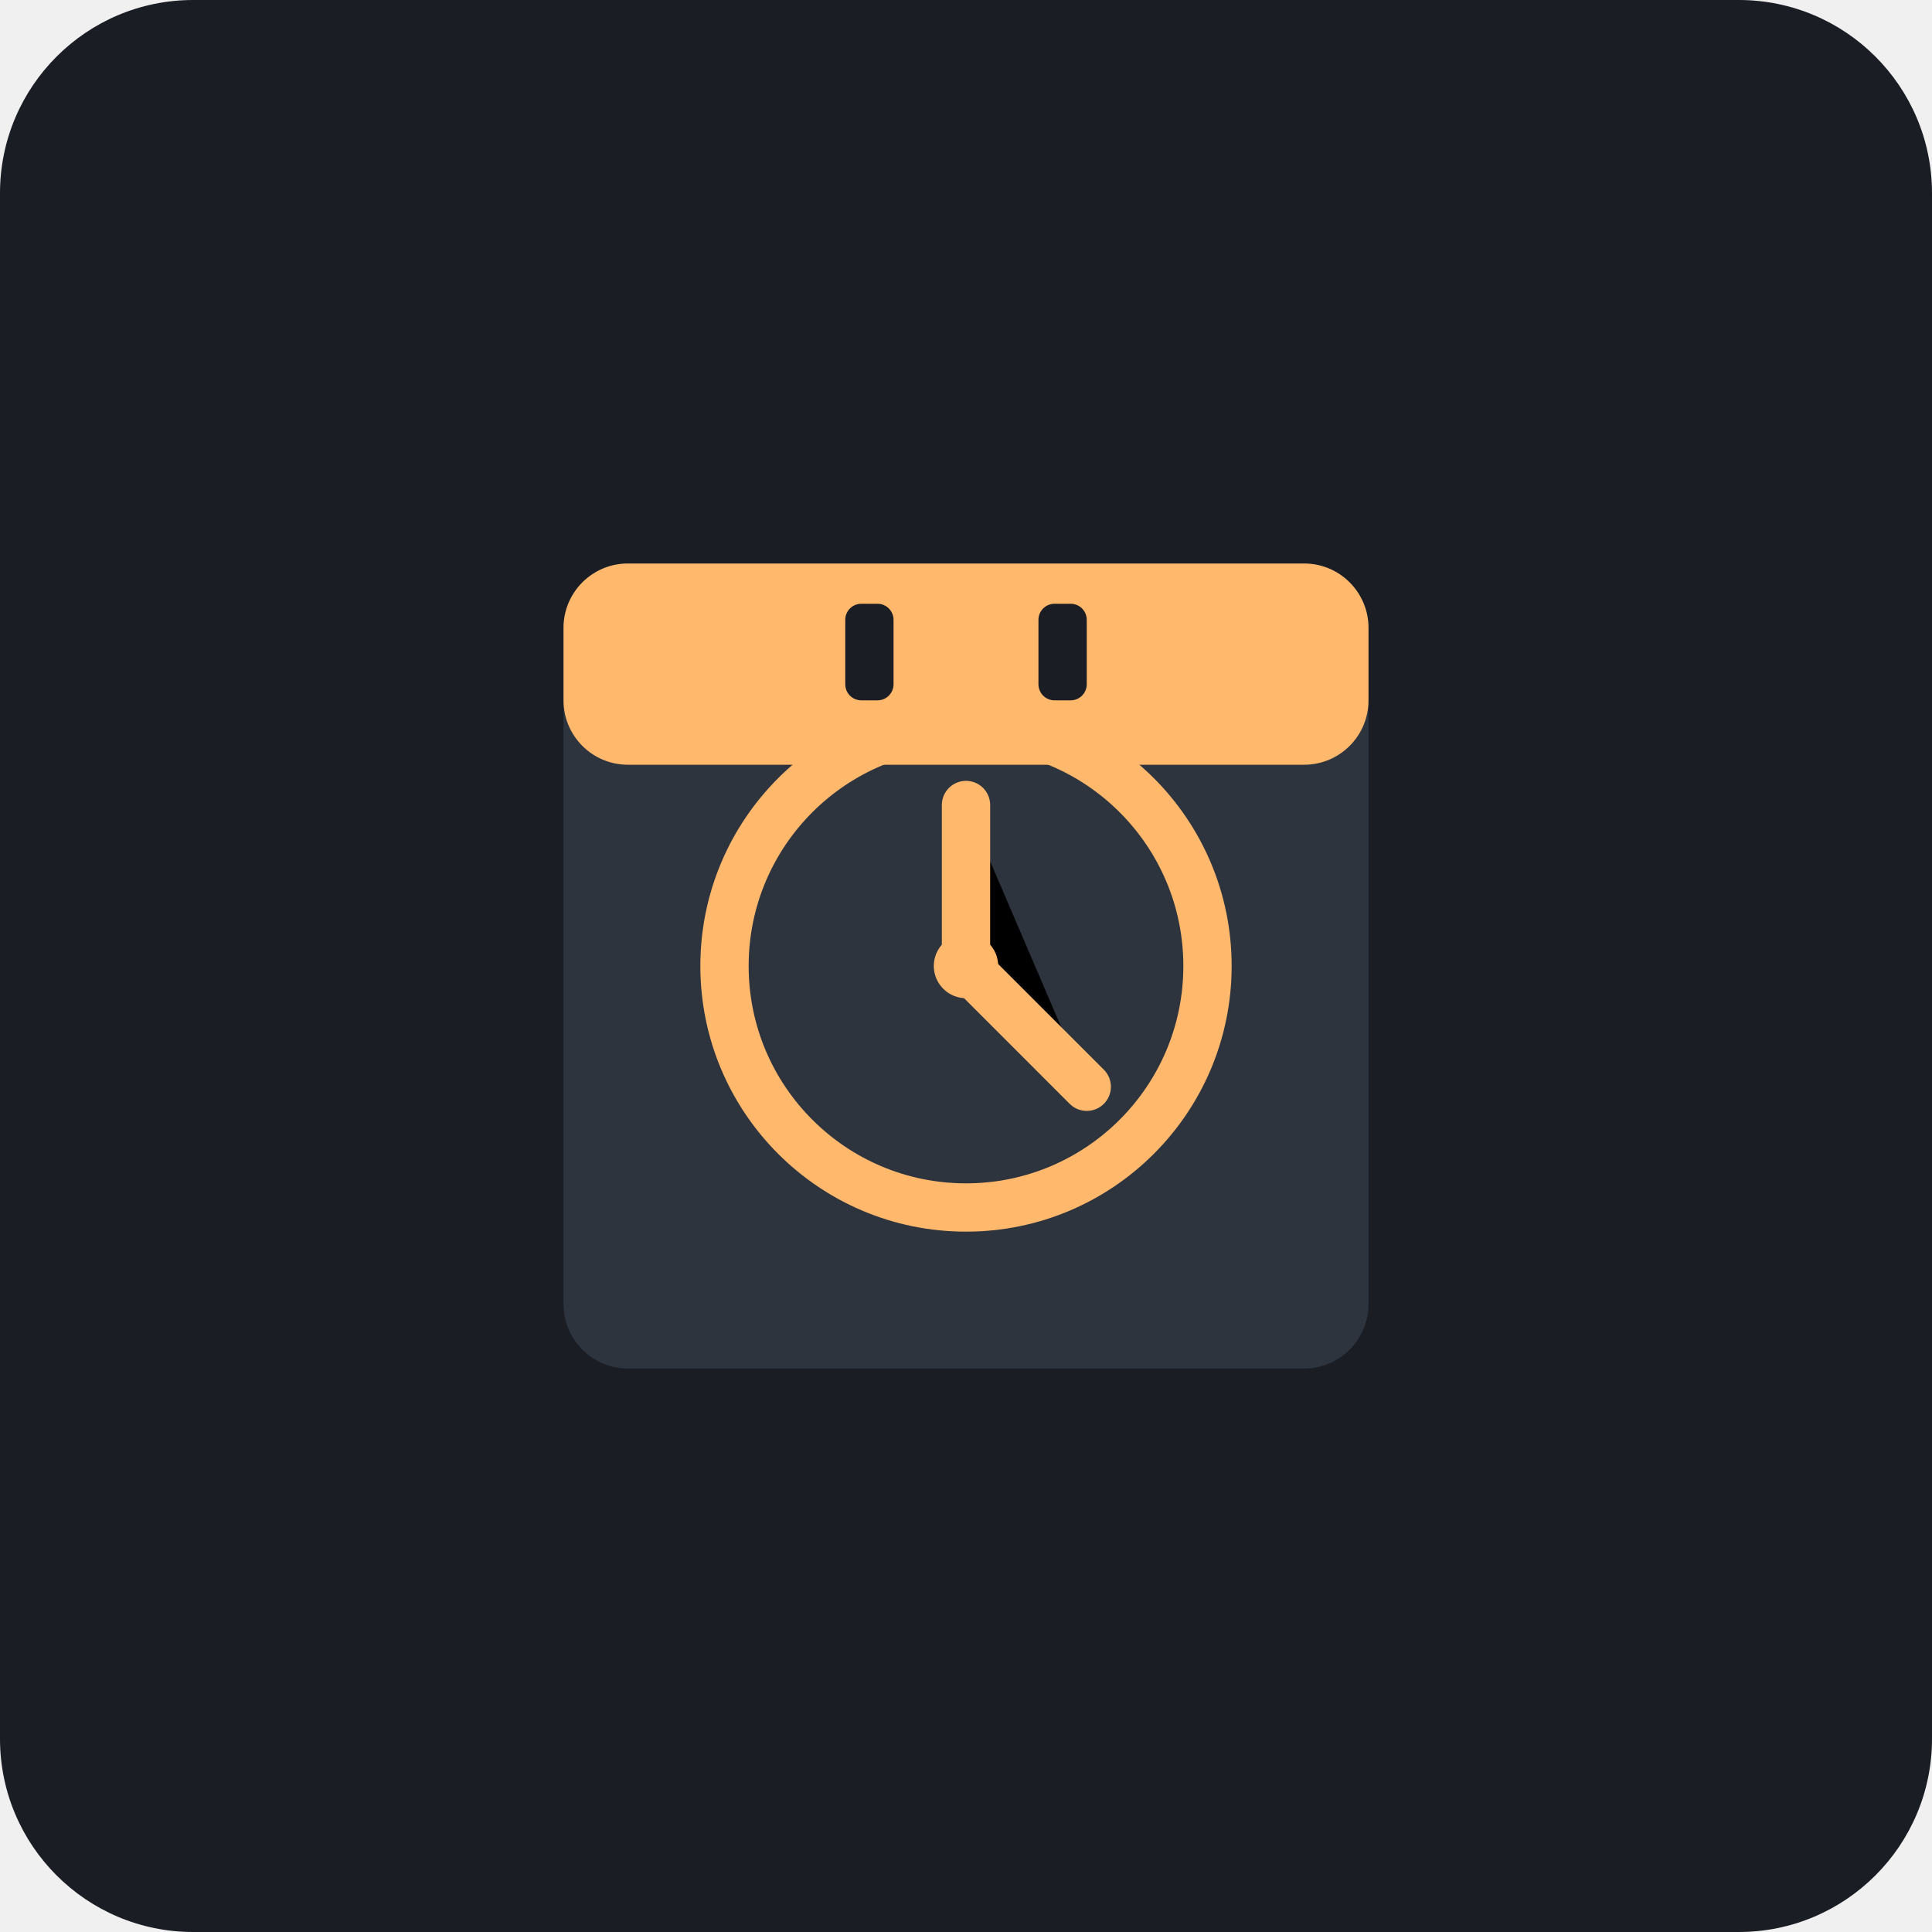
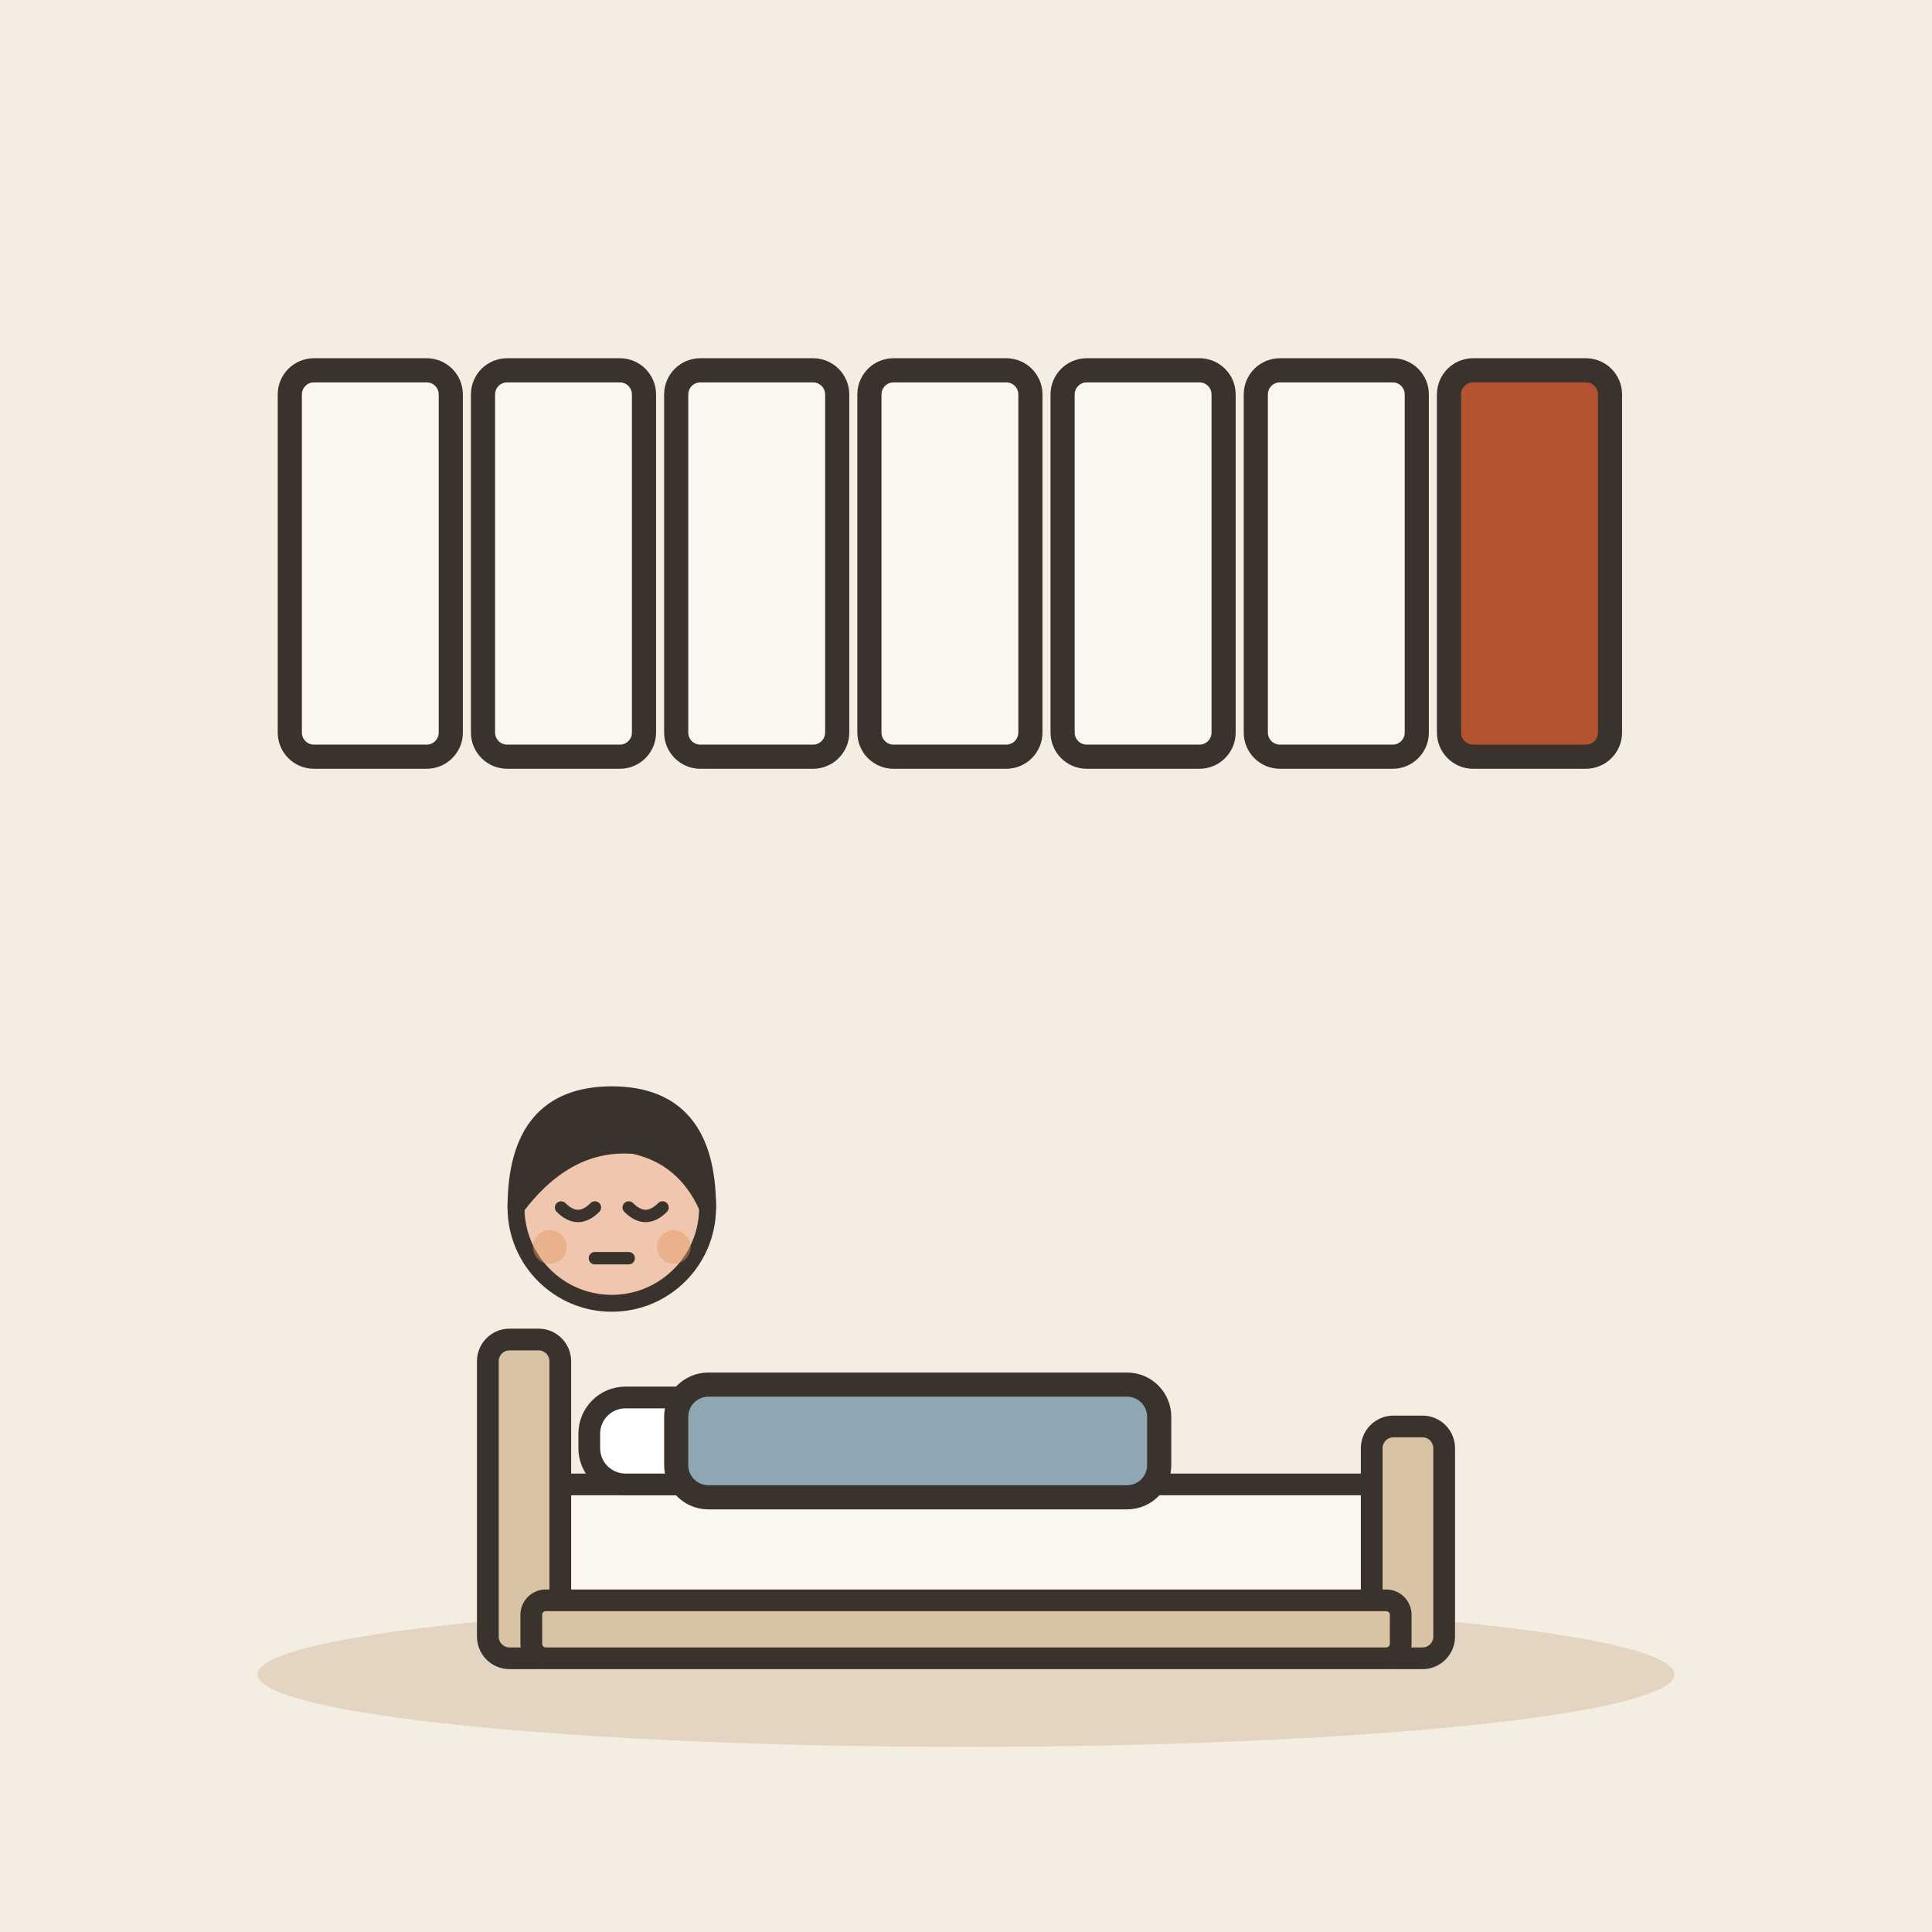
- <svg xmlns="http://www.w3.org/2000/svg" viewBox="0 0 240 240">
-   <rect width="240" height="240" rx="24" fill="#1A1D24" />
-   <g transform="translate(60, 60)">
-     <rect x="10" y="10" width="100" height="100" rx="8" fill="#2D343E" />
-     <rect x="10" y="10" width="100" height="25" rx="8" fill="#FFB86C" />
-     <circle cx="60" cy="60" r="30" fill="none" stroke="#FFB86C" stroke-width="6" />
-     <path d="M60 40 L60 60 L75 75" stroke="#FFB86C" stroke-width="6" stroke-linecap="round" />
-     <circle cx="60" cy="60" r="4" fill="#FFB86C" />
-     <rect x="45" y="15" width="6" height="12" rx="2" fill="#1A1D24" />
-     <rect x="69" y="15" width="6" height="12" rx="2" fill="#1A1D24" />
+ <svg xmlns="http://www.w3.org/2000/svg" viewBox="0 0 240 240" data-style="editorial">
+   <rect width="240" height="240" fill="#F4EDE2" />
+   <ellipse cx="120" cy="208" rx="88" ry="9" fill="#E3D5C1" />
+   <g transform="translate(120 70)">
+     <rect x="-84" y="-24" width="20" height="48" rx="3" fill="#FBF6EE" stroke="#3A332D" stroke-width="3" stroke-linecap="round" stroke-linejoin="round" />
+     <rect x="-60" y="-24" width="20" height="48" rx="3" fill="#FBF6EE" stroke="#3A332D" stroke-width="3" stroke-linecap="round" stroke-linejoin="round" />
+     <rect x="-36" y="-24" width="20" height="48" rx="3" fill="#FBF6EE" stroke="#3A332D" stroke-width="3" stroke-linecap="round" stroke-linejoin="round" />
+     <rect x="-12" y="-24" width="20" height="48" rx="3" fill="#FBF6EE" stroke="#3A332D" stroke-width="3" stroke-linecap="round" stroke-linejoin="round" />
+     <rect x="12" y="-24" width="20" height="48" rx="3" fill="#FBF6EE" stroke="#3A332D" stroke-width="3" stroke-linecap="round" stroke-linejoin="round" />
+     <rect x="36" y="-24" width="20" height="48" rx="3" fill="#FBF6EE" stroke="#3A332D" stroke-width="3" stroke-linecap="round" stroke-linejoin="round" />
+     <rect x="60" y="-24" width="20" height="48" rx="3" fill="#B4532F" stroke="#3A332D" stroke-width="3" stroke-linecap="round" stroke-linejoin="round" />
  </g>
+   <g transform="translate(120 206) scale(0.9 0.9)">
+     <rect x="-60" y="-24" width="120" height="18" rx="4" fill="#FBF6EE" stroke="#3A332D" stroke-width="3" stroke-linecap="round" stroke-linejoin="round" />
+     <rect x="-66" y="-44" width="10" height="44" rx="3" fill="#D8C3A5" stroke="#3A332D" stroke-width="3" stroke-linecap="round" stroke-linejoin="round" />
+     <rect x="56" y="-32" width="10" height="32" rx="3" fill="#D8C3A5" stroke="#3A332D" stroke-width="3" stroke-linecap="round" stroke-linejoin="round" />
+     <rect x="-52" y="-36" width="26" height="12" rx="5" fill="#FFFFFF" stroke="#3A332D" stroke-width="3" stroke-linecap="round" stroke-linejoin="round" />
+     <rect x="-60" y="-8" width="120" height="8" rx="2" fill="#D8C3A5" stroke="#3A332D" stroke-width="3" stroke-linecap="round" stroke-linejoin="round" />
+   </g>
+   <g transform="translate(76 150)">
+     <g transform="translate(0 70.7) scale(0.7 0.7)">
+       <circle cx="0" cy="-101" r="17" fill="#F0C7AE" stroke="#3A332D" stroke-width="3" stroke-linecap="round" stroke-linejoin="round" />
+       <path d="M-17 -101Q-17 -121 0 -121Q17 -121 17 -101Q13 -110 4 -112Q-8 -113 -17 -101Z" fill="#3A332D" stroke="#3A332D" stroke-width="3" stroke-linecap="round" stroke-linejoin="round" />
+       <path d="M-9 -101Q-6 -98 -3 -101" fill="none" stroke="#3A332D" stroke-width="2.2" stroke-linecap="round" stroke-linejoin="round" />
+       <path d="M3 -101Q6 -98 9 -101" fill="none" stroke="#3A332D" stroke-width="2.2" stroke-linecap="round" stroke-linejoin="round" />
+       <path d="M-3 -92L3 -92" fill="none" stroke="#3A332D" stroke-width="2.2" stroke-linecap="round" stroke-linejoin="round" />
+       <circle cx="-11" cy="-94" r="3" fill="#E39A62" opacity="0.45" />
+       <circle cx="11" cy="-94" r="3" fill="#E39A62" opacity="0.45" />
+     </g>
+   </g>
+   <rect x="84" y="172" width="60" height="14" rx="4" fill="#8FA7B3" stroke="#3A332D" stroke-width="3" stroke-linecap="round" stroke-linejoin="round" />
</svg>
